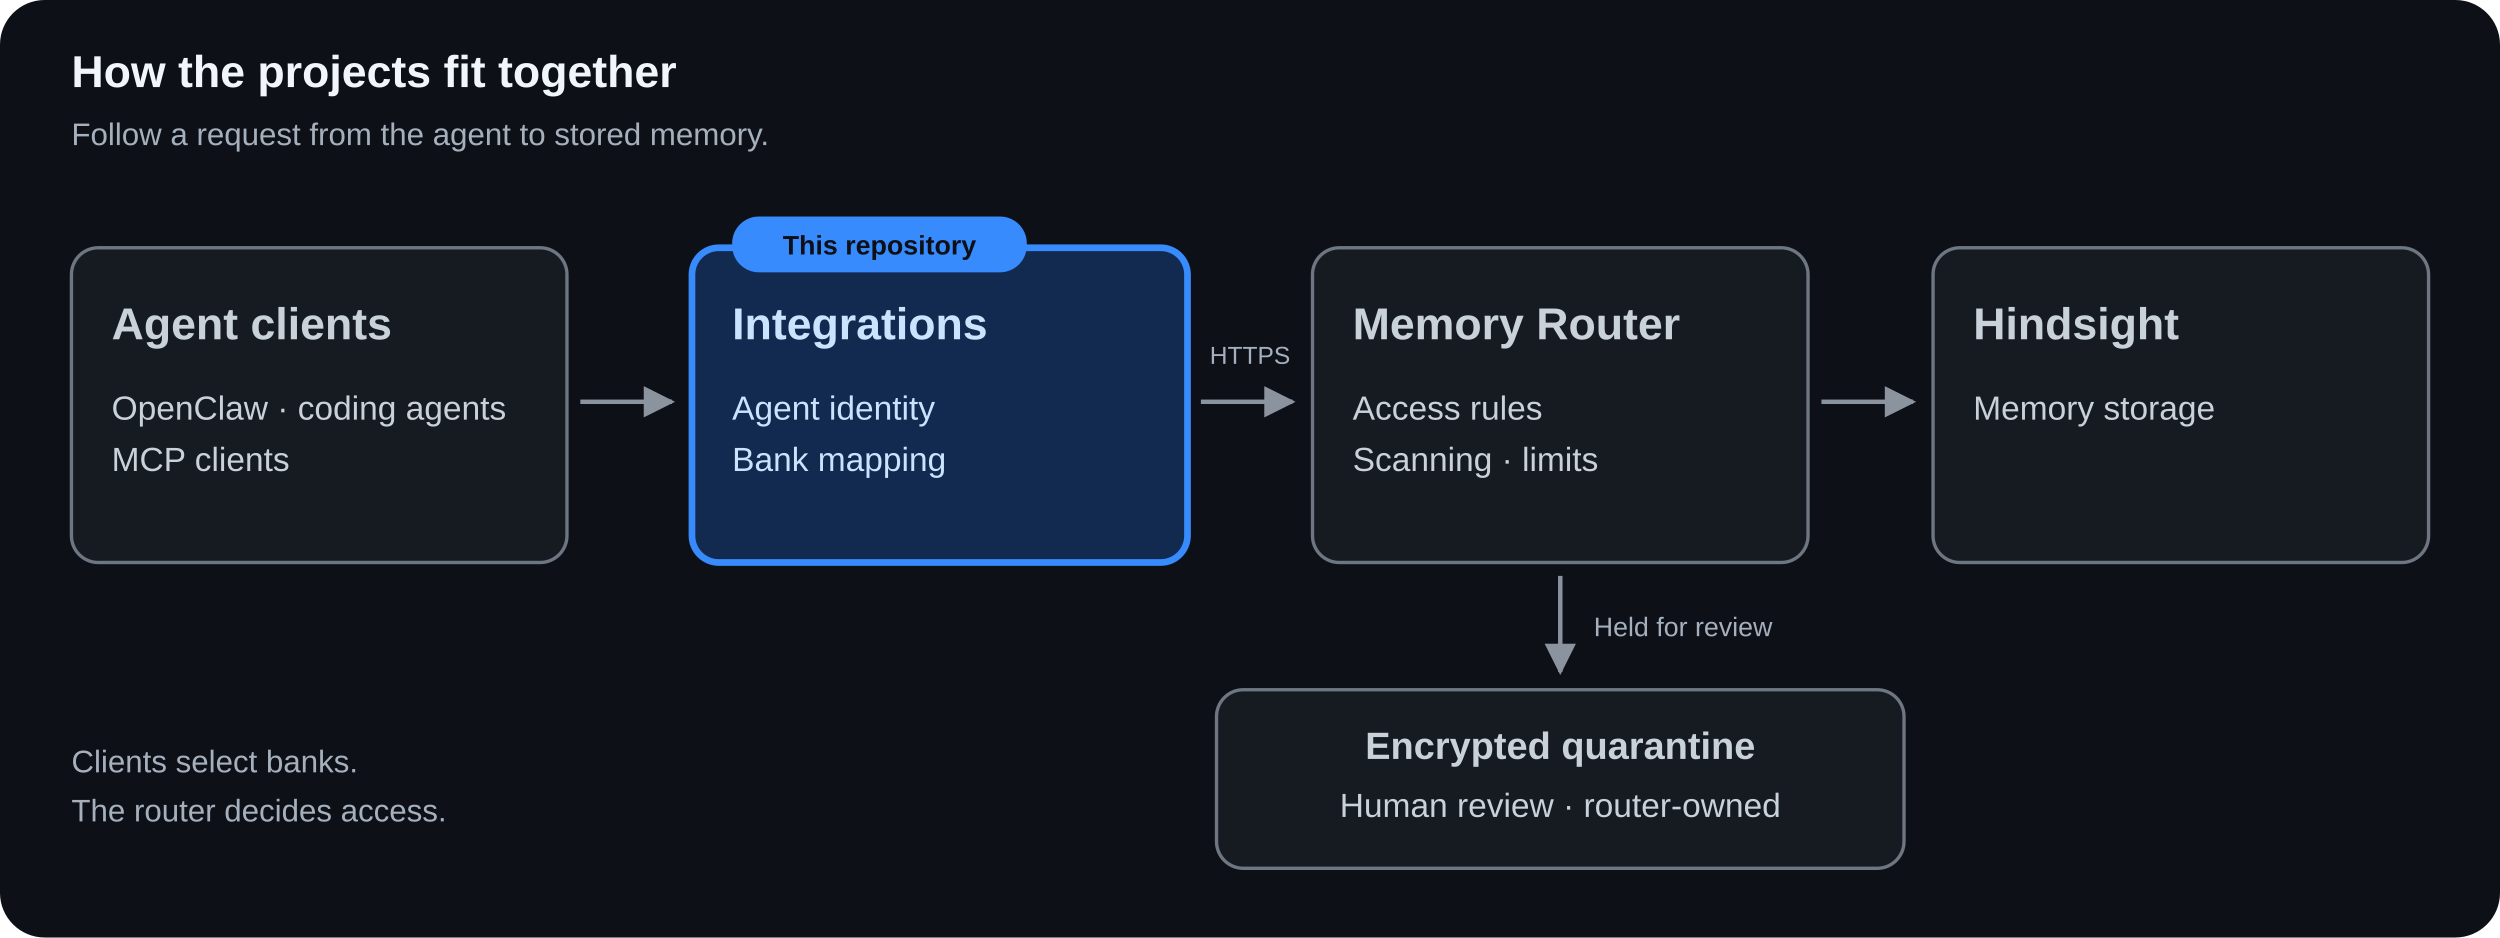
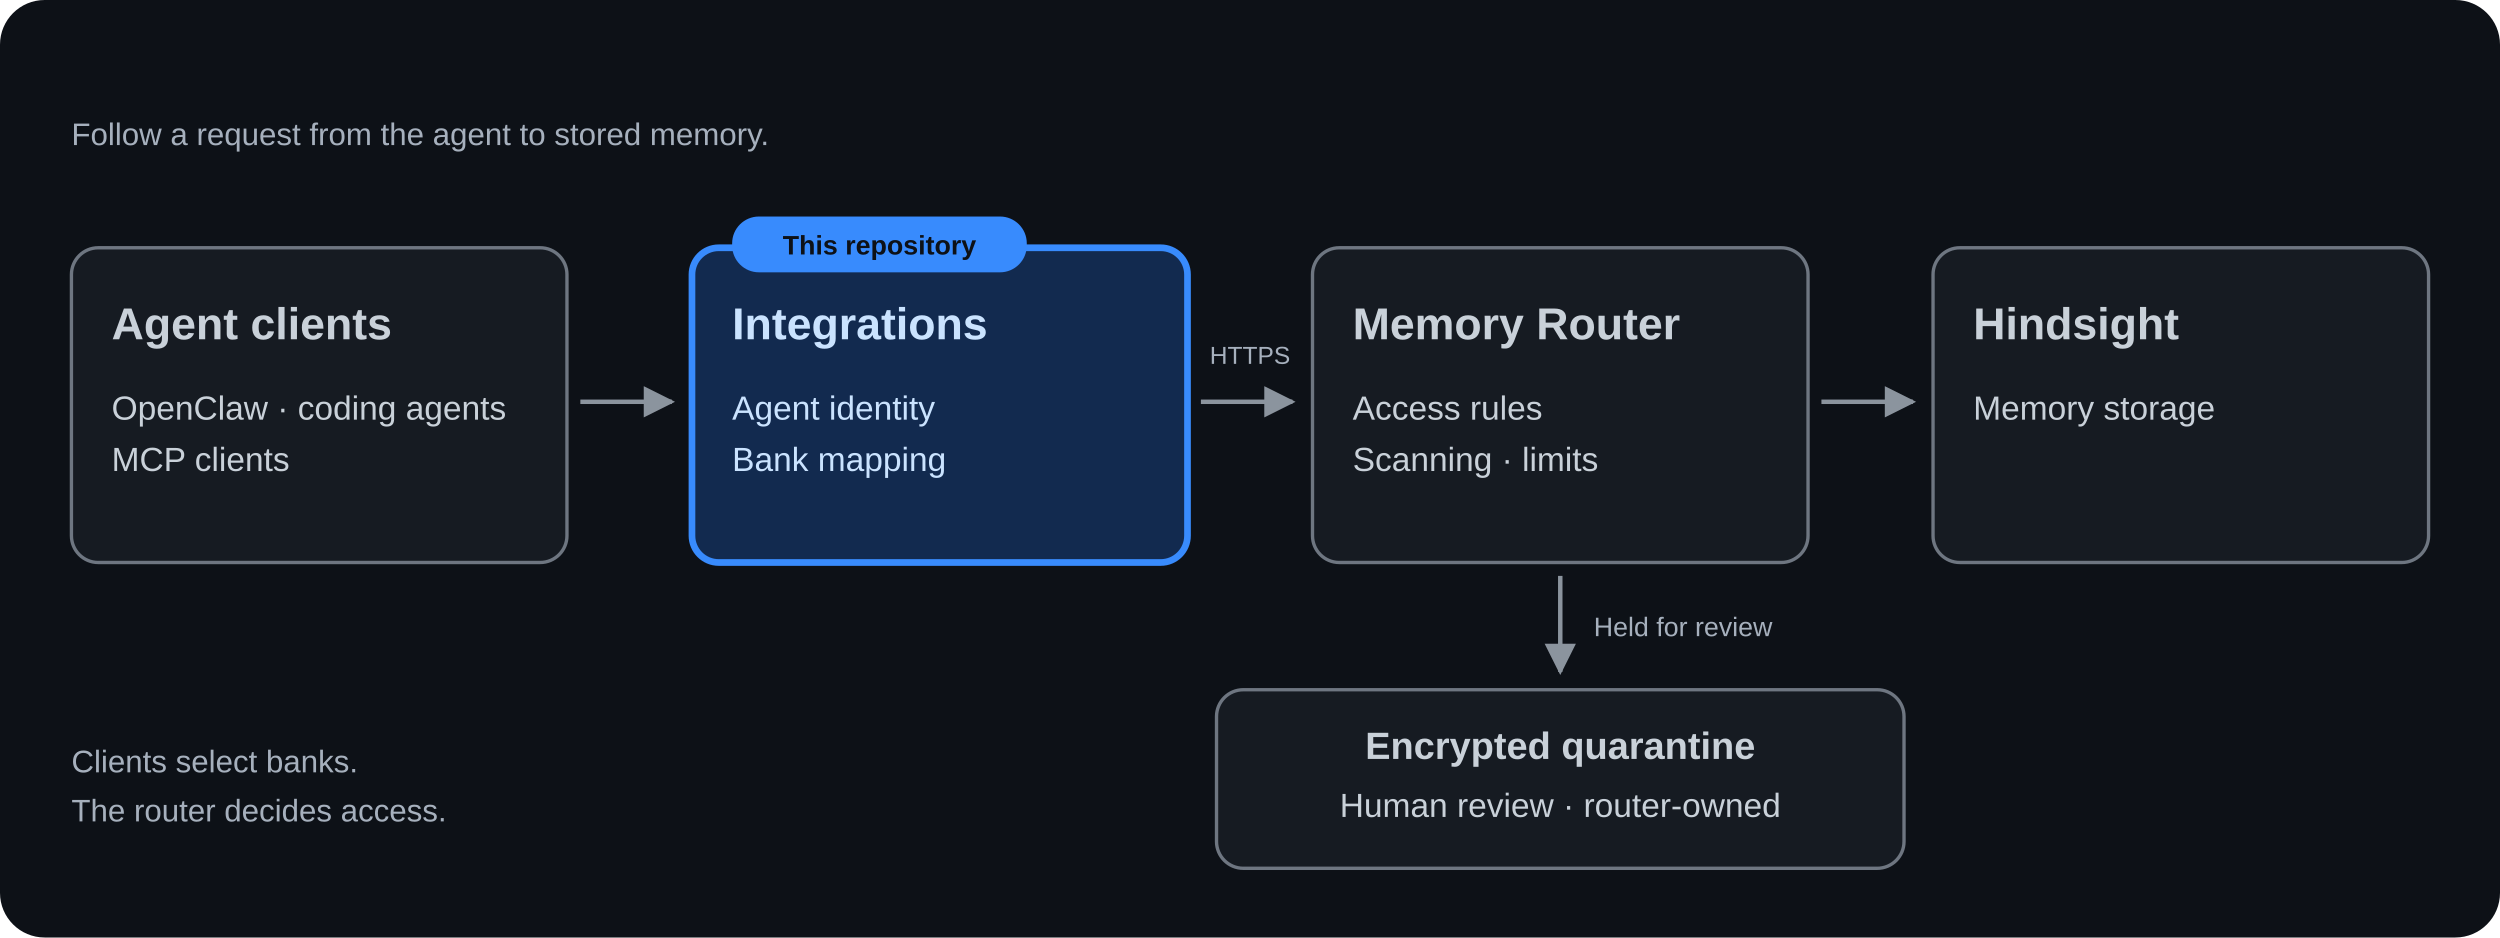
<svg xmlns="http://www.w3.org/2000/svg" width="1120" height="420" viewBox="0 0 1120 420" role="img" aria-labelledby="title desc">
  <defs>
    <marker id="arrow" viewBox="0 0 10 10" refX="9" refY="5" markerWidth="7" markerHeight="7" orient="auto-start-reverse">
      <path d="M 0 0 L 10 5 L 0 10 z" fill="#8b949e" />
    </marker>
  </defs>
  <rect width="1120" height="420" rx="20" fill="#0d1117" />
  <g font-family="Arial, Helvetica, sans-serif">
-     <text x="32" y="39" fill="#f0f6fc" font-size="20" font-weight="700">How the projects fit together</text>
    <text x="32" y="65" fill="#a6b0bd" font-size="14">Follow a request from the agent to stored memory.</text>
    <rect x="32" y="111" width="222" height="141" rx="12" fill="#161b22" stroke="#6e7681" stroke-width="1.5" />
    <text x="50" y="152" font-size="20" font-weight="700" fill="#c9d1d9">Agent clients</text>
    <text x="50" y="188" font-size="15" fill="#c9d1d9">OpenClaw · coding agents</text>
    <text x="50" y="211" font-size="15" fill="#c9d1d9">MCP clients</text>
    <rect x="310" y="111" width="222" height="141" rx="12" fill="#122a4f" stroke="#388bfd" stroke-width="3" />
    <rect x="328" y="97" width="132" height="25" rx="12" fill="#388bfd" />
    <text x="394" y="114" text-anchor="middle" font-size="12" font-weight="700" fill="#0d1117">This repository</text>
    <text x="328" y="152" font-size="20" font-weight="700" fill="#cae3ff">Integrations</text>
    <text x="328" y="188" font-size="15" fill="#cae3ff">Agent identity</text>
    <text x="328" y="211" font-size="15" fill="#cae3ff">Bank mapping</text>
    <rect x="588" y="111" width="222" height="141" rx="12" fill="#161b22" stroke="#6e7681" stroke-width="1.5" />
    <text x="606" y="152" font-size="20" font-weight="700" fill="#c9d1d9">Memory Router</text>
    <text x="606" y="188" font-size="15" fill="#c9d1d9">Access rules</text>
    <text x="606" y="211" font-size="15" fill="#c9d1d9">Scanning · limits</text>
    <rect x="866" y="111" width="222" height="141" rx="12" fill="#161b22" stroke="#6e7681" stroke-width="1.5" />
    <text x="884" y="152" font-size="20" font-weight="700" fill="#c9d1d9">Hindsight</text>
    <text x="884" y="188" font-size="15" fill="#c9d1d9">Memory storage</text>
    <path d="M 260 180 H 301" fill="none" stroke="#8b949e" stroke-width="2" marker-end="url(#arrow)" />
    <path d="M 538 180 H 579" fill="none" stroke="#8b949e" stroke-width="2" marker-end="url(#arrow)" />
    <path d="M 816 180 H 857" fill="none" stroke="#8b949e" stroke-width="2" marker-end="url(#arrow)" />
    <text x="560" y="163" text-anchor="middle" font-size="11" fill="#a6b0bd">HTTPS</text>
    <path d="M 699 258 V 301" fill="none" stroke="#8b949e" stroke-width="2" marker-end="url(#arrow)" />
    <text x="714" y="285" font-size="12" fill="#a6b0bd">Held for review</text>
    <rect x="545" y="309" width="308" height="80" rx="12" fill="#161b22" stroke="#6e7681" stroke-width="1.5" />
    <text x="699" y="340" text-anchor="middle" font-size="17" font-weight="700" fill="#c9d1d9">Encrypted quarantine</text>
    <text x="699" y="366" text-anchor="middle" font-size="15" fill="#c9d1d9">Human review · router-owned</text>
    <text x="32" y="346" font-size="14" fill="#a6b0bd">Clients select banks.</text>
    <text x="32" y="368" font-size="14" fill="#a6b0bd">The router decides access.</text>
  </g>
</svg>
